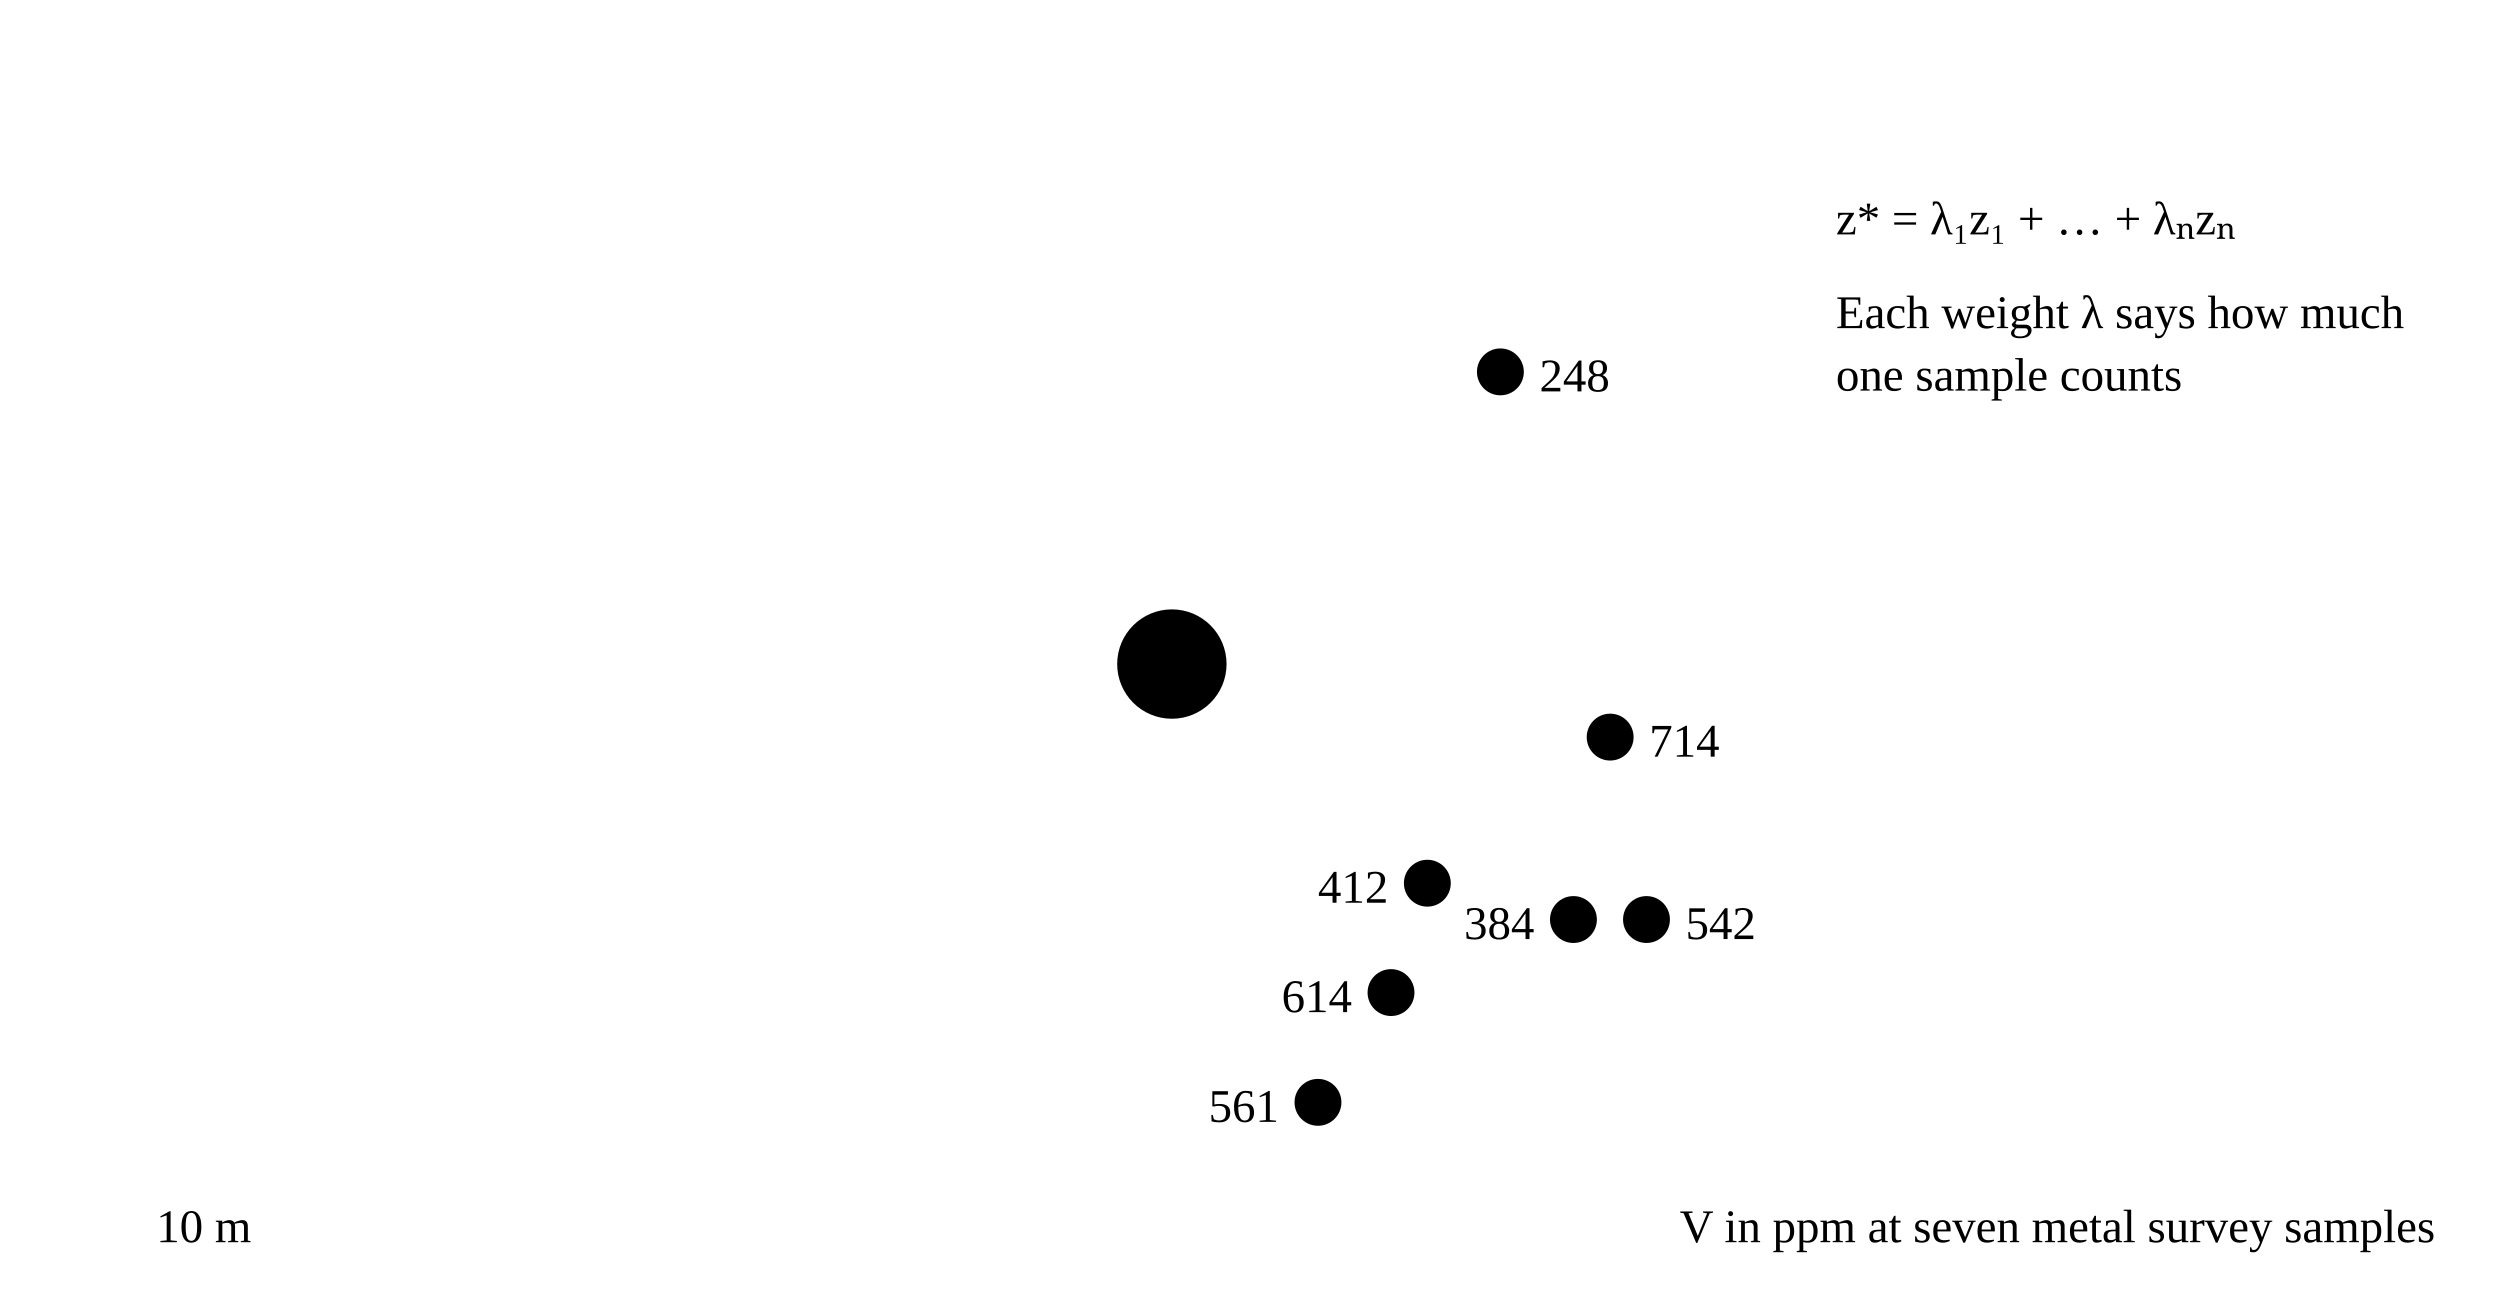
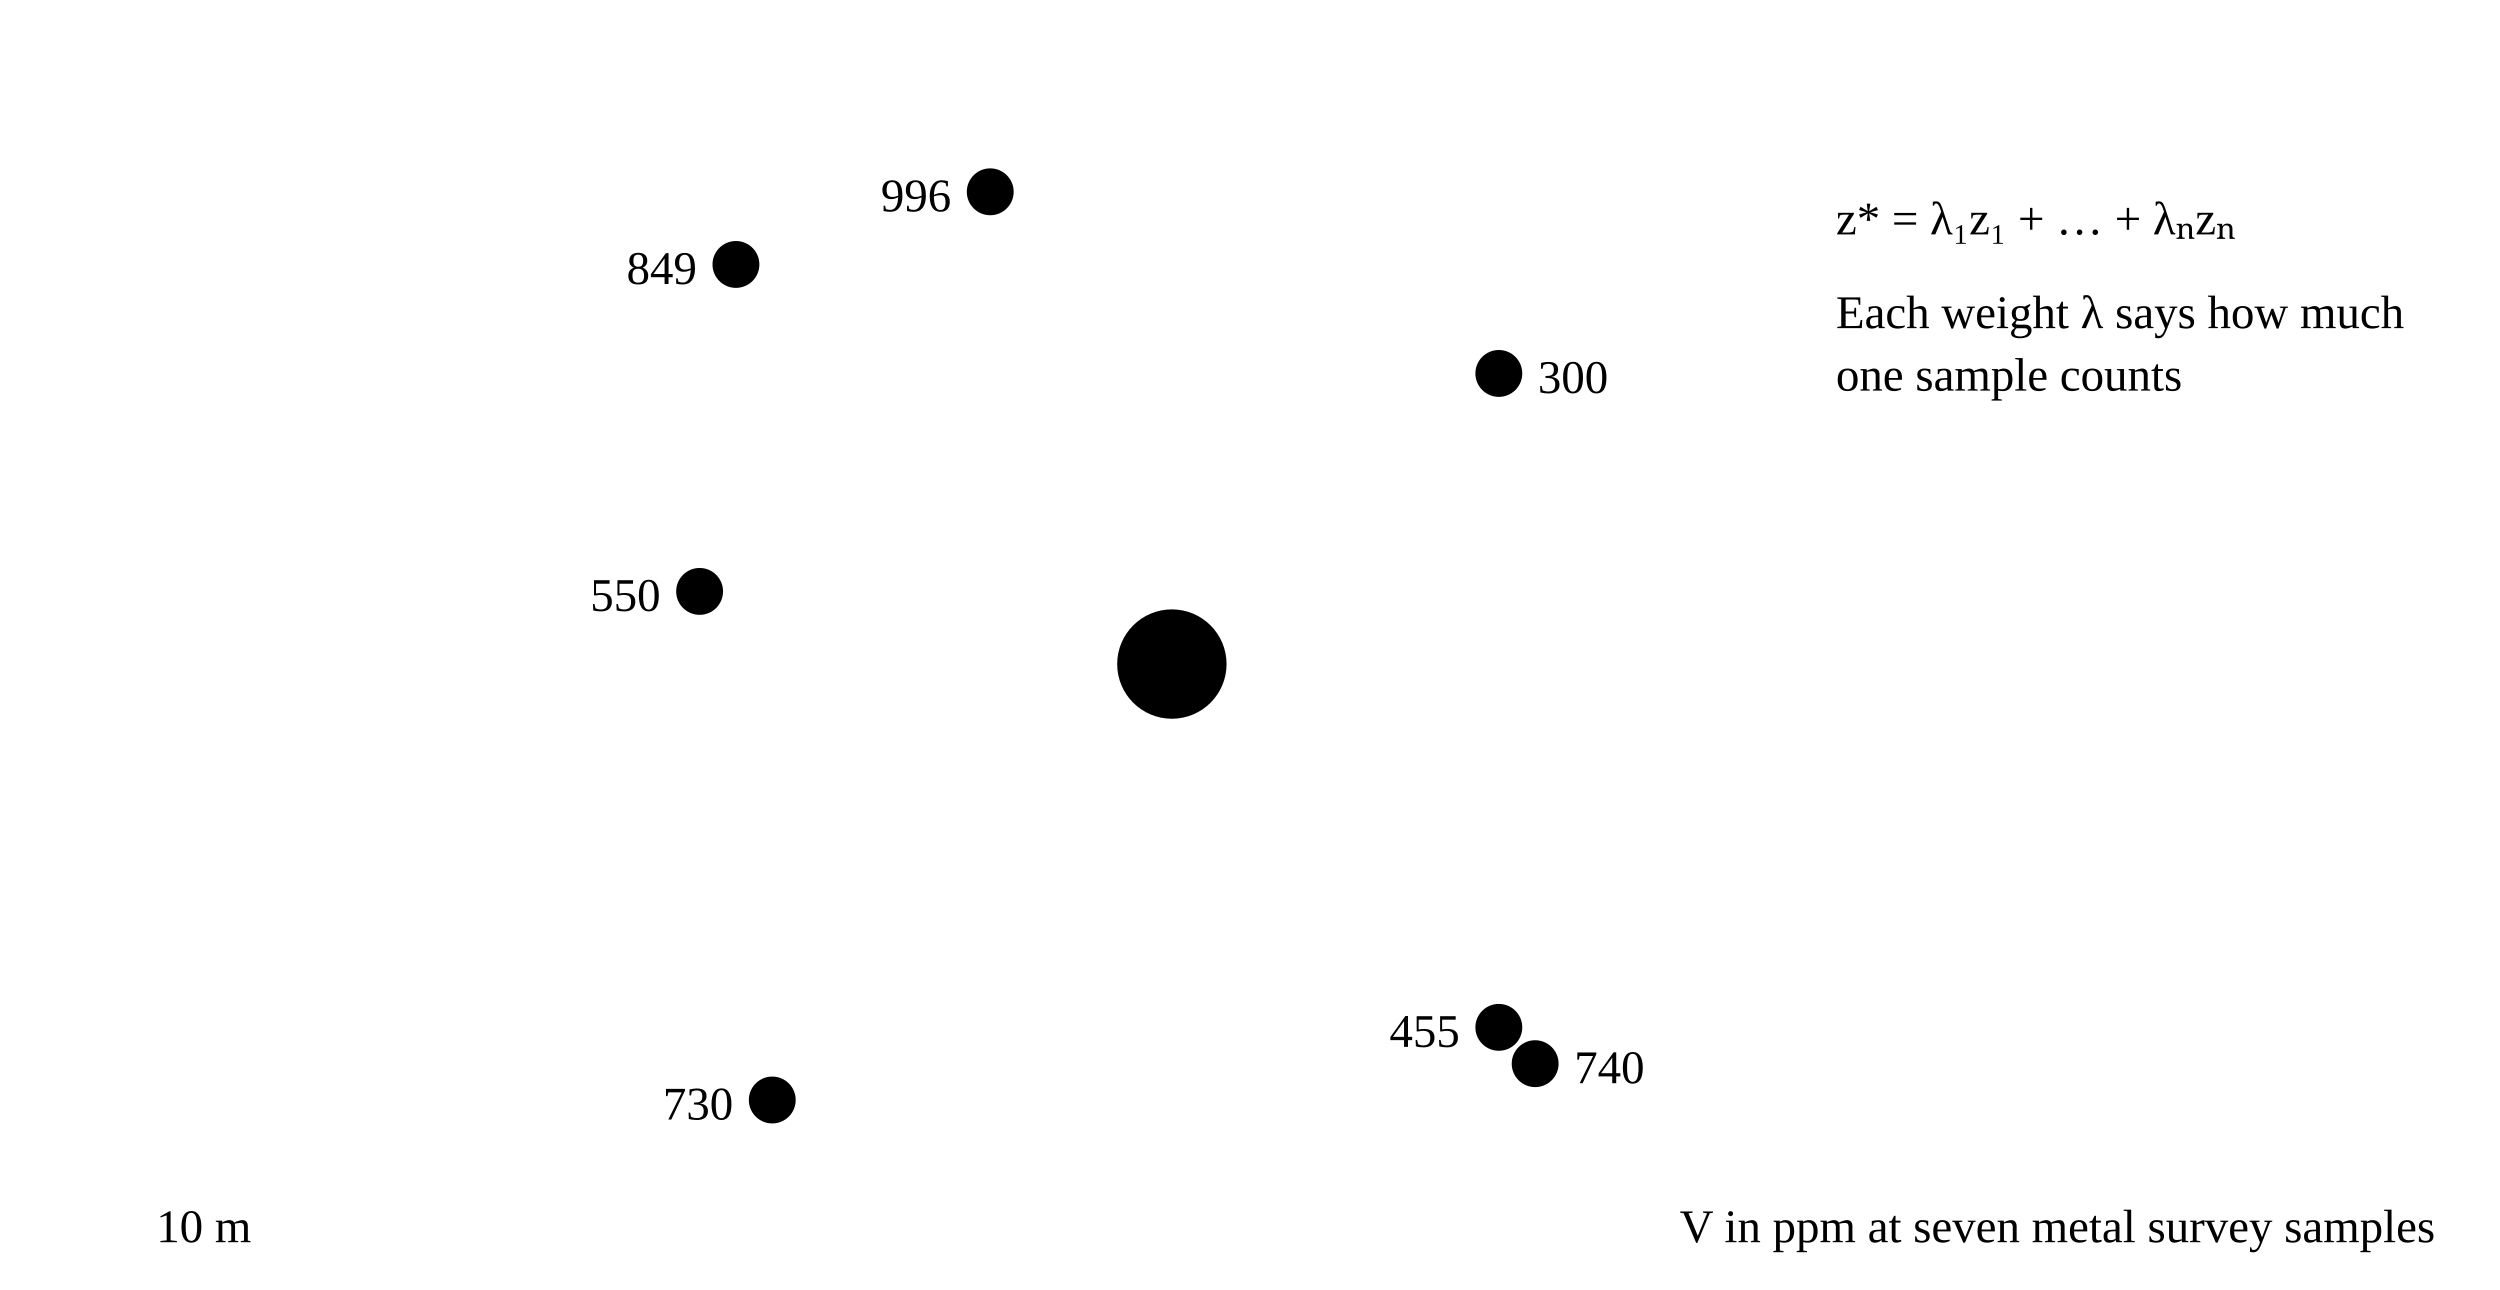
<svg class="bt-svg" viewBox="0 0 640 330" role="img" aria-labelledby="l04-prob-t">
-   <line class="s-muted a-draw" pathLength="1" style="--d:0.30s" x1="365.4" y1="226.1" x2="310.6" y2="179.1" stroke-width="1.2" />
-   <line class="s-muted a-draw" pathLength="1" style="--d:0.42s" x1="356.1" y1="254.1" x2="307.8" y2="181.6" stroke-width="1.2" />
-   <line class="s-muted a-draw" pathLength="1" style="--d:0.54s" x1="384.1" y1="95.2" x2="310.5" y2="160.7" stroke-width="1.2" />
-   <line class="s-muted a-draw" pathLength="1" style="--d:0.66s" x1="412.2" y1="188.7" x2="313.8" y2="172.3" stroke-width="1.2" />
-   <line class="s-muted a-draw" pathLength="1" style="--d:0.78s" x1="337.4" y1="282.2" x2="304.4" y2="183.3" stroke-width="1.2" />
-   <line class="s-muted a-draw" pathLength="1" style="--d:0.90s" x1="402.8" y1="235.4" x2="311.8" y2="177.5" stroke-width="1.2" />
-   <line class="s-muted a-draw" pathLength="1" style="--d:1.02s" x1="421.5" y1="235.4" x2="312.3" y2="176.6" stroke-width="1.2" />
-   <circle class="f-night" cx="365.4" cy="226.1" r="6" />
-   <text x="355.4" y="231.1" text-anchor="end">412</text>
-   <circle class="f-night" cx="356.1" cy="254.1" r="6" />
-   <text x="346.1" y="259.1" text-anchor="end">614</text>
-   <circle class="f-night" cx="384.1" cy="95.2" r="6" />
-   <text x="394.1" y="100.2" text-anchor="start">248</text>
-   <circle class="f-night" cx="412.2" cy="188.7" r="6" />
-   <text x="422.2" y="193.7" text-anchor="start">714</text>
-   <circle class="f-night" cx="337.4" cy="282.2" r="6" />
-   <text x="327.4" y="287.2" text-anchor="end">561</text>
-   <circle class="f-night" cx="402.8" cy="235.4" r="6" />
-   <text x="392.8" y="240.4" text-anchor="end">384</text>
-   <circle class="f-night" cx="421.5" cy="235.4" r="6" />
-   <text x="431.5" y="240.4" text-anchor="start">542</text>
+   <line class="s-muted a-draw" pathLength="1" style="--d:0.30s" x1="383.7" y1="95.6" x2="310.5" y2="160.7" stroke-width="1.2" />
+   <line class="s-muted a-draw" pathLength="1" style="--d:0.42s" x1="179.1" y1="151.4" x2="286.2" y2="167.9" stroke-width="1.2" />
+   <line class="s-muted a-draw" pathLength="1" style="--d:0.54s" x1="383.7" y1="263.0" x2="309.4" y2="180.4" stroke-width="1.2" />
+   <line class="s-muted a-draw" pathLength="1" style="--d:0.66s" x1="253.5" y1="49.1" x2="295.0" y2="156.9" stroke-width="1.2" />
+   <line class="s-muted a-draw" pathLength="1" style="--d:0.78s" x1="393.0" y1="272.3" x2="309.4" y2="180.4" stroke-width="1.2" />
+   <line class="s-muted a-draw" pathLength="1" style="--d:0.90s" x1="188.4" y1="67.7" x2="289.7" y2="160.5" stroke-width="1.2" />
+   <line class="s-muted a-draw" pathLength="1" style="--d:1.02s" x1="197.7" y1="281.6" x2="290.5" y2="180.3" stroke-width="1.2" />
+   <circle class="f-night" cx="383.7" cy="95.6" r="6" />
+   <text x="393.7" y="100.6" text-anchor="start">300</text>
+   <circle class="f-night" cx="179.1" cy="151.4" r="6" />
+   <text x="169.1" y="156.4" text-anchor="end">550</text>
+   <circle class="f-night" cx="383.7" cy="263.0" r="6" />
+   <text x="373.7" y="268.0" text-anchor="end">455</text>
+   <circle class="f-night" cx="253.5" cy="49.1" r="6" />
+   <text x="243.5" y="54.1" text-anchor="end">996</text>
+   <circle class="f-night" cx="393.0" cy="272.3" r="6" />
+   <text x="403.0" y="277.3" text-anchor="start">740</text>
+   <circle class="f-night" cx="188.4" cy="67.7" r="6" />
+   <text x="178.4" y="72.7" text-anchor="end">849</text>
+   <circle class="f-night" cx="197.7" cy="281.6" r="6" />
+   <text x="187.7" y="286.6" text-anchor="end">730</text>
  <circle class="f-ember-soft s-ember a-pulse" cx="300" cy="170" r="14" stroke-width="2" />
  <text x="295" y="175">?</text>
  <text class="math" x="470" y="60">z* = λ₁z₁ + … + λₙzₙ</text>
  <text class="small" x="470" y="84">Each weight λ says how much</text>
  <text class="small" x="470" y="100">one sample counts</text>
  <line class="s-ink" x1="40" y1="300" x2="133" y2="300" stroke-width="2" />
  <text class="small" x="40" y="318">10 m</text>
  <text class="small" x="430" y="318">V in ppm at seven metal survey samples</text>
</svg>
